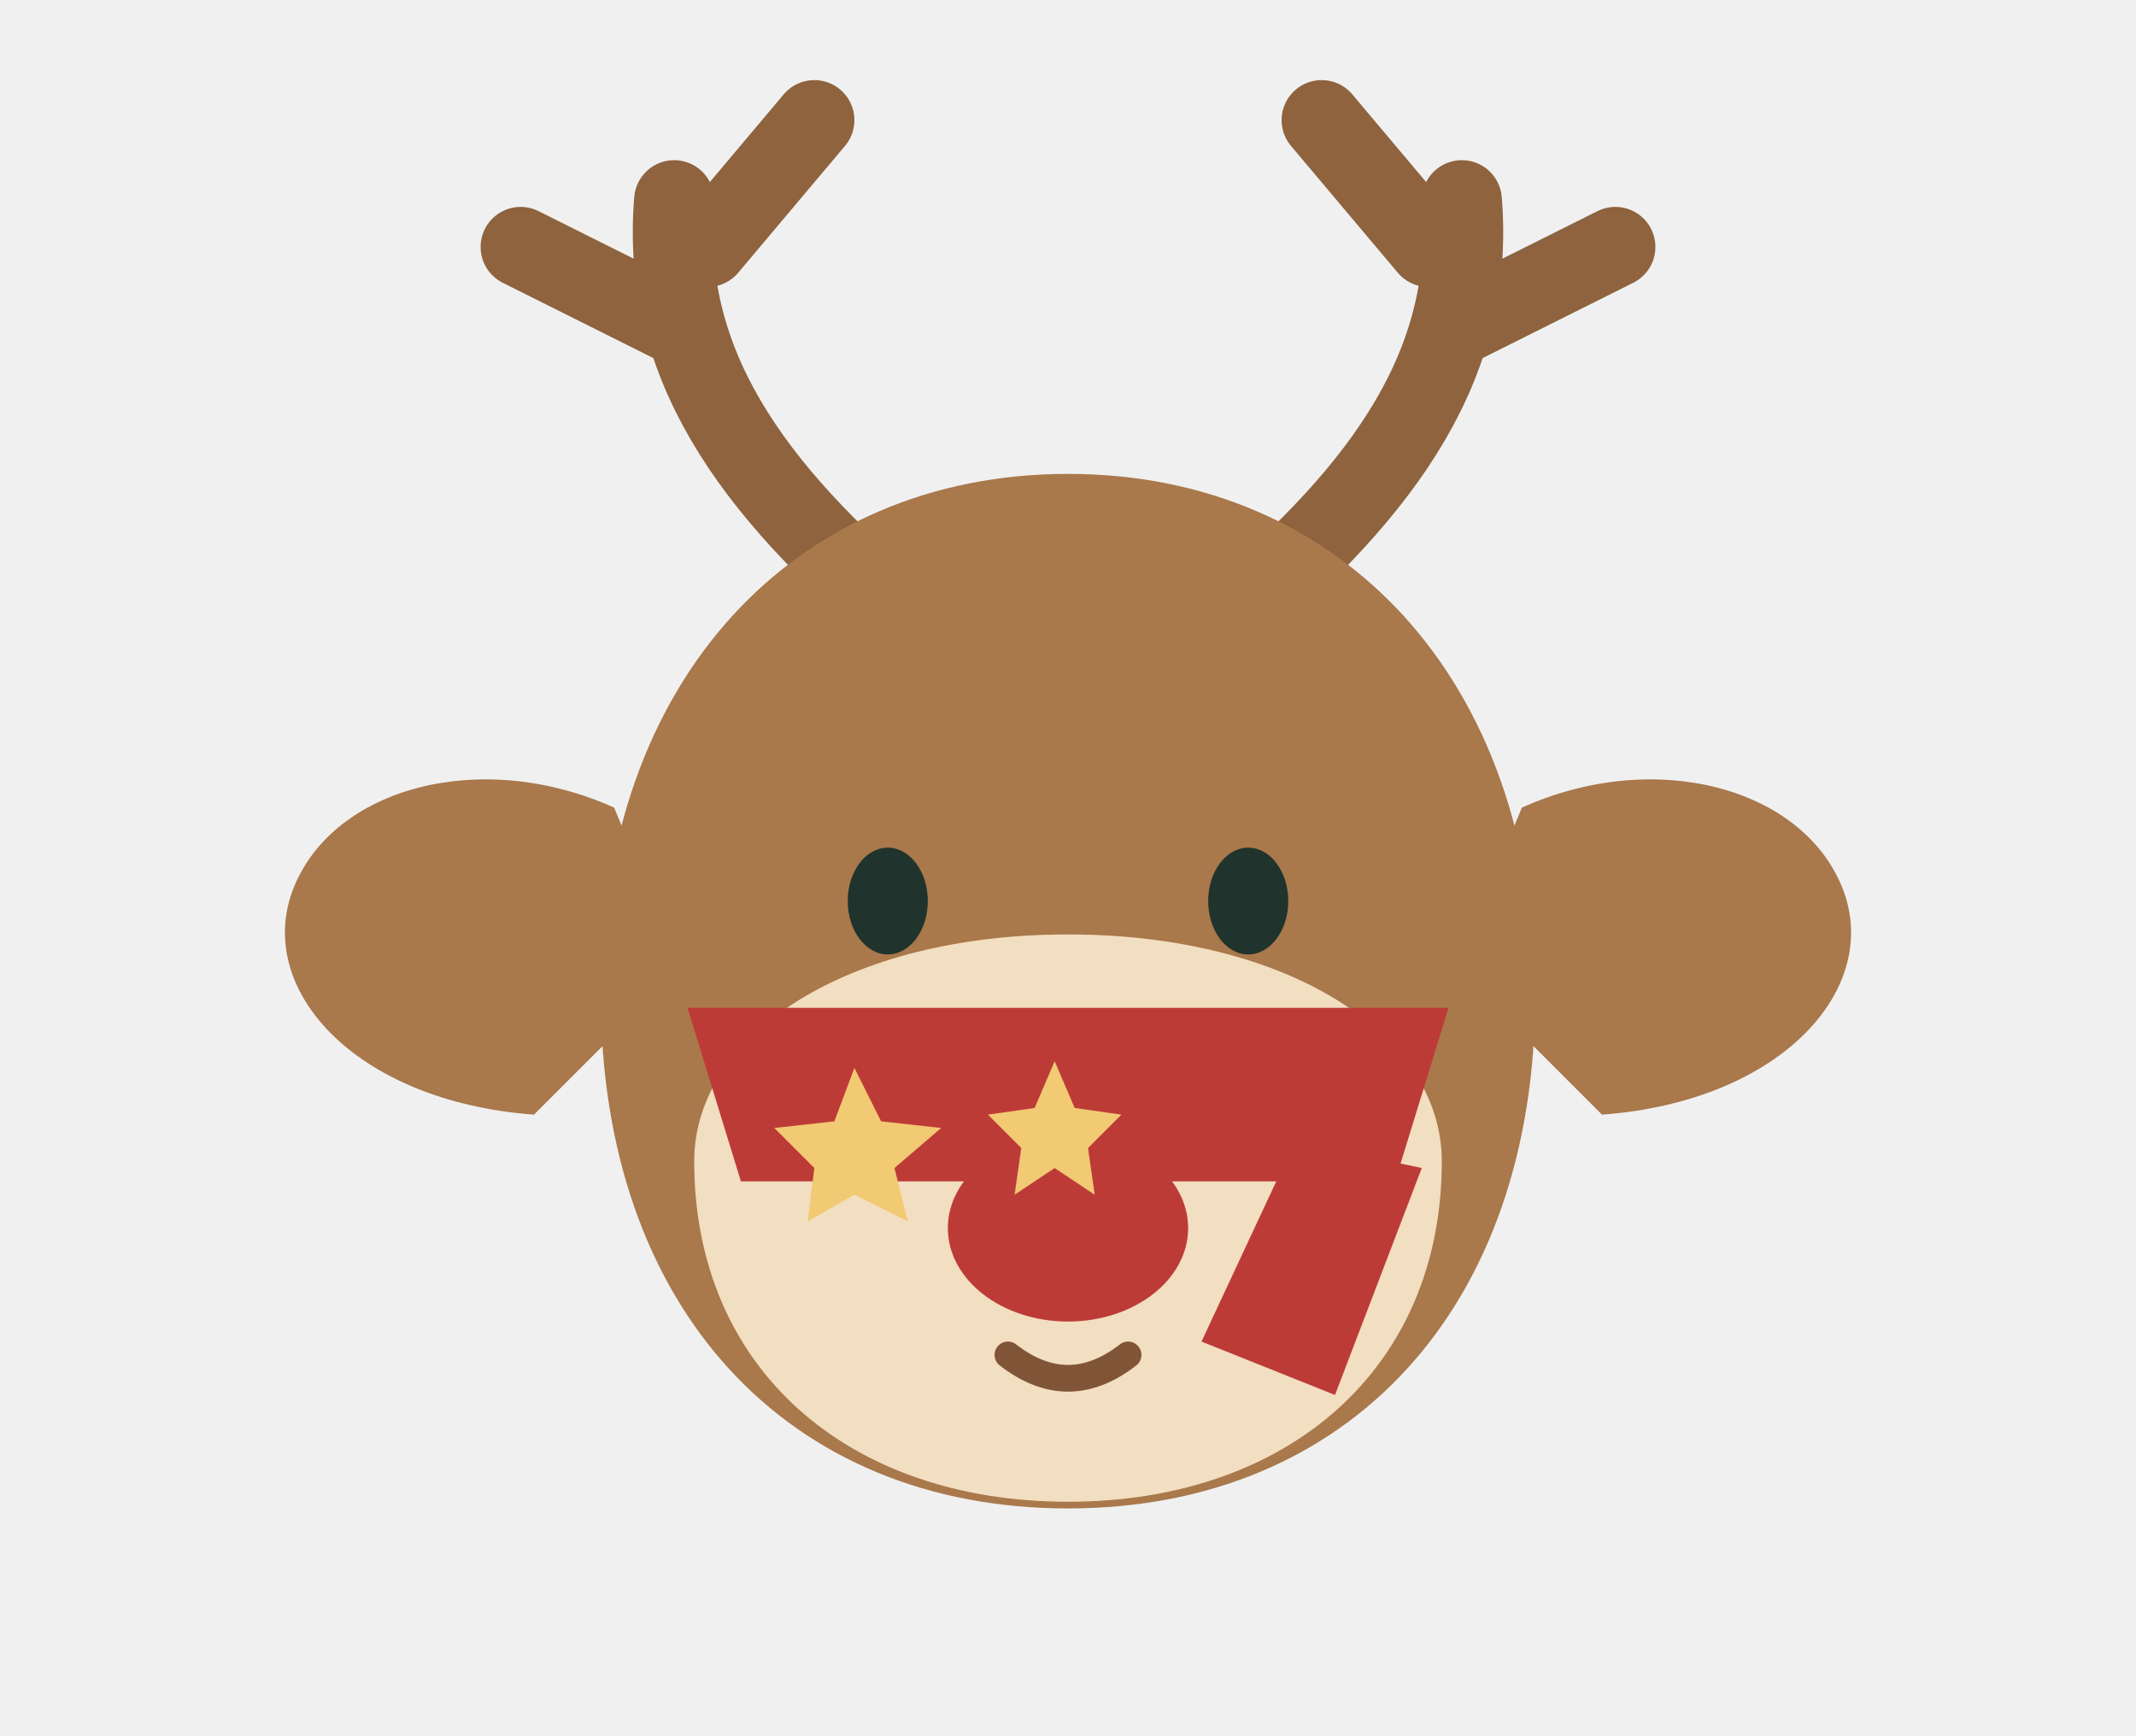
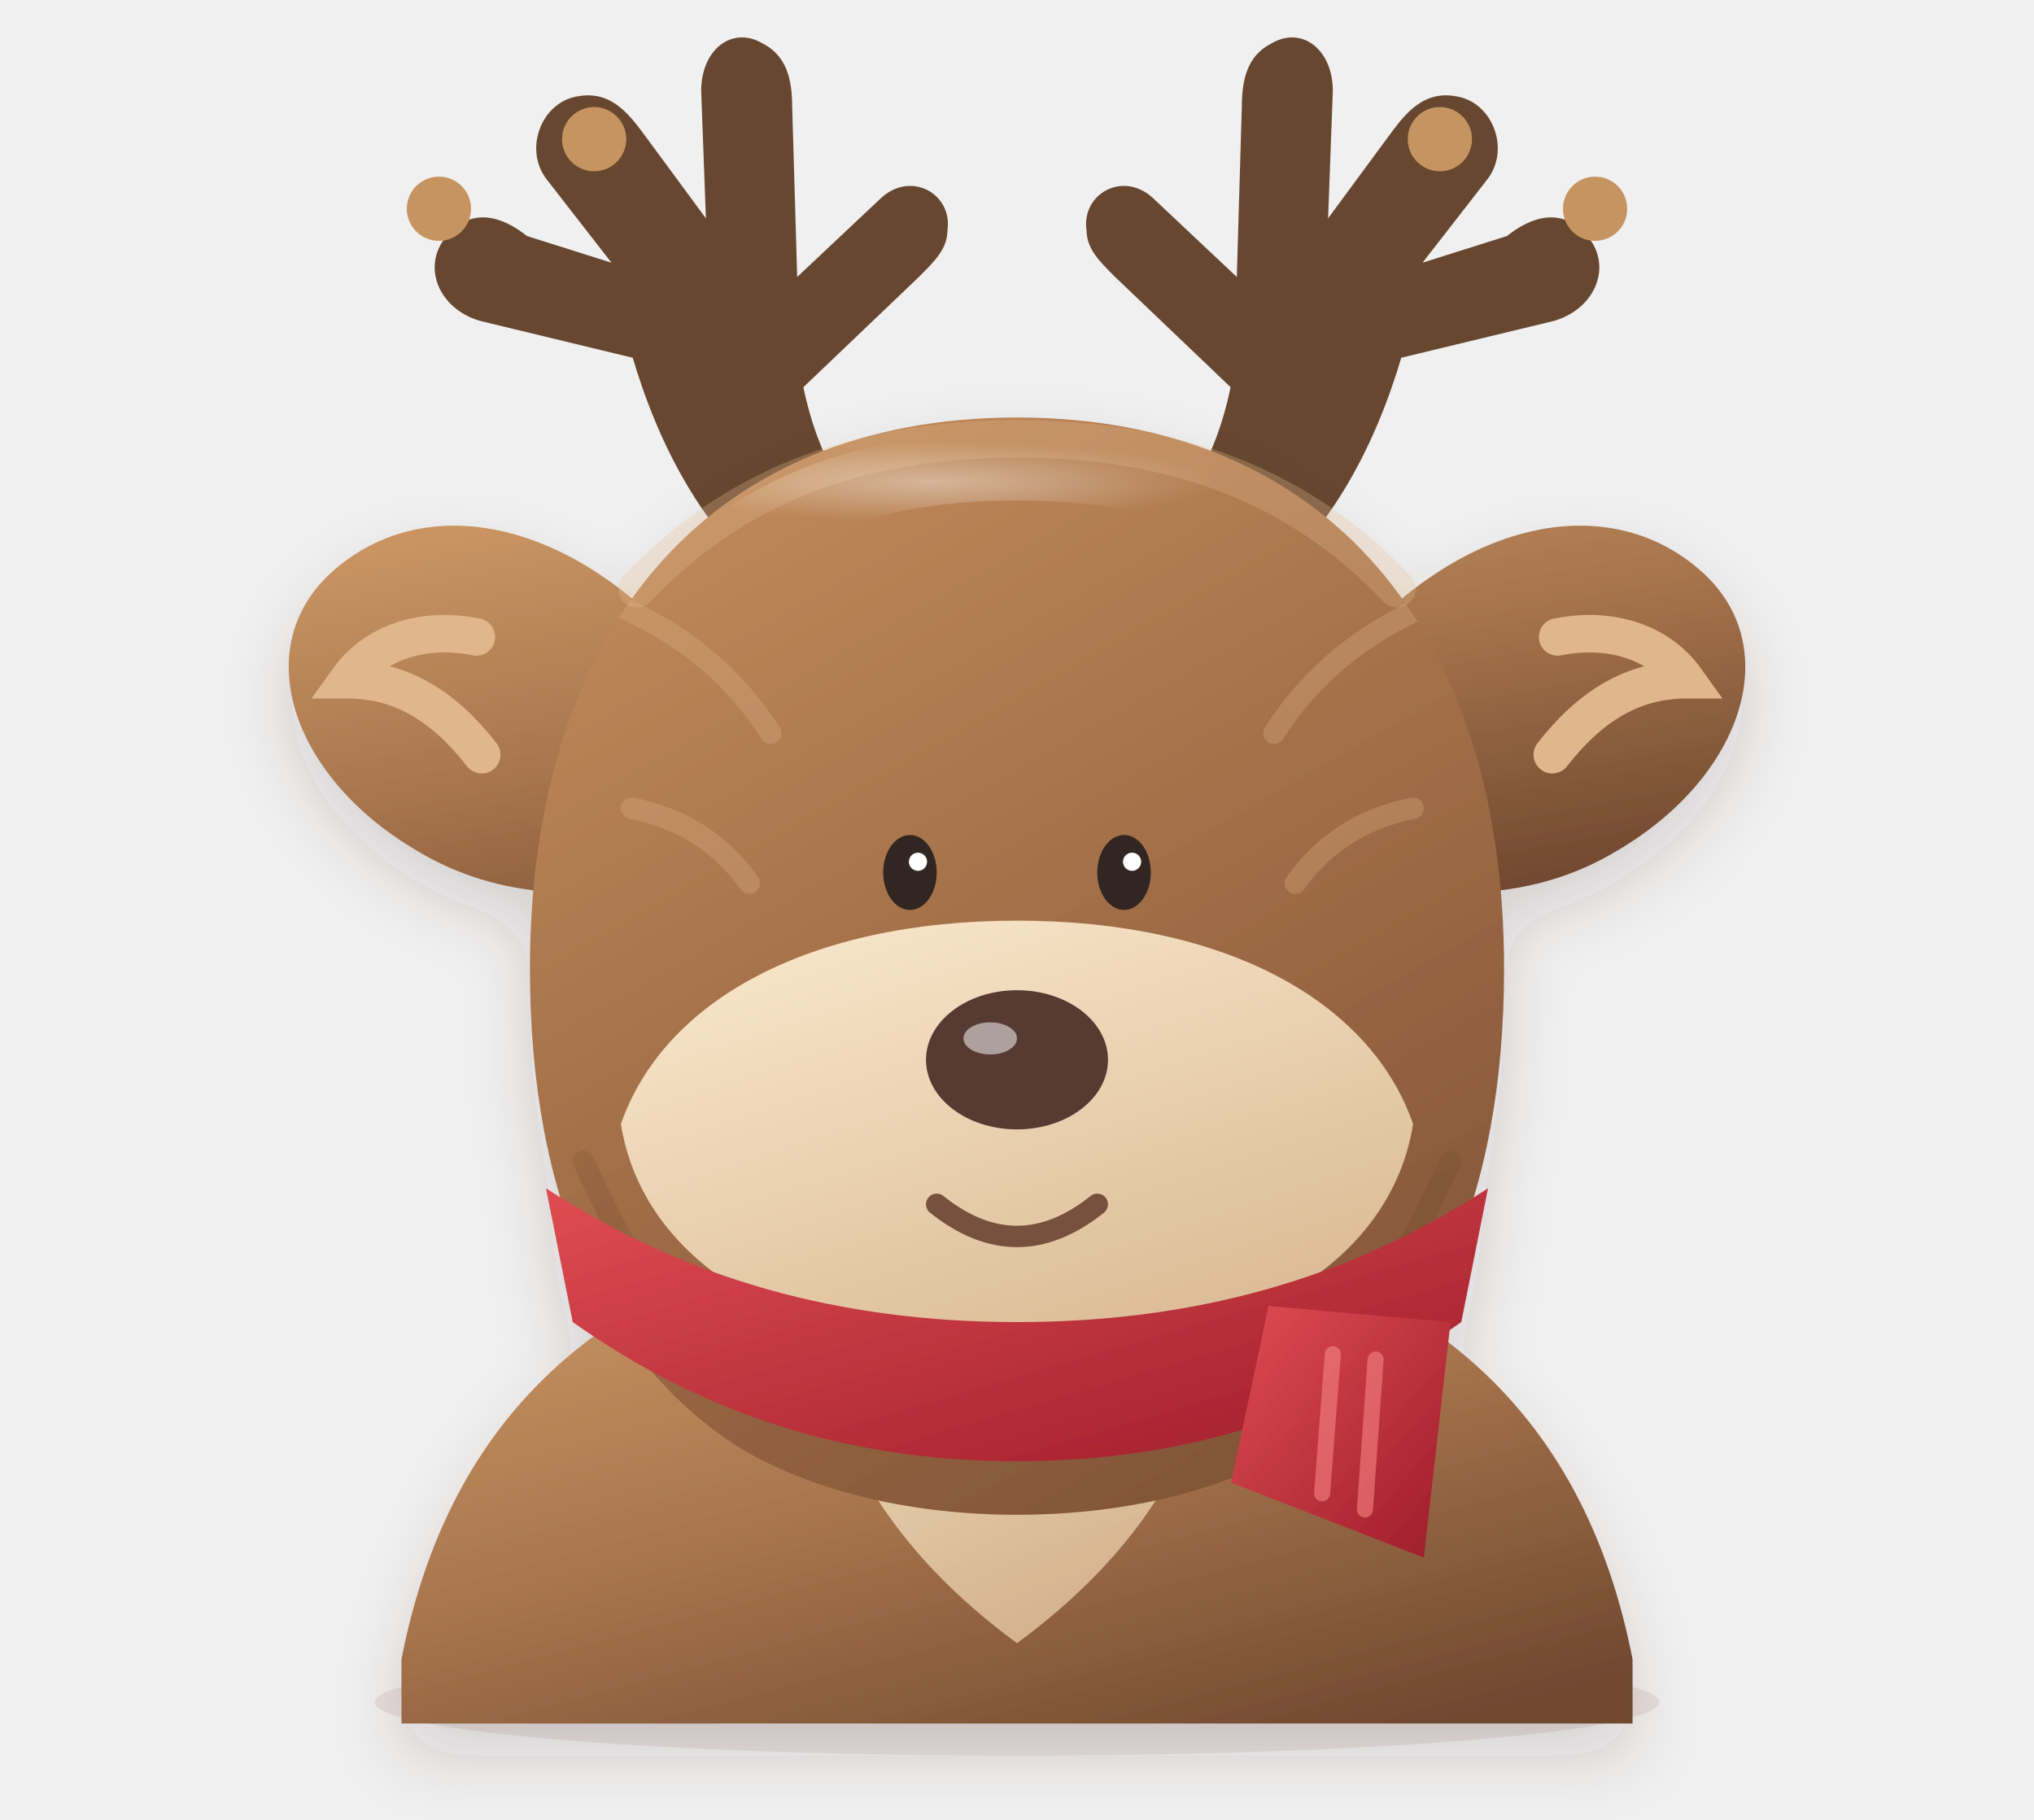
- <svg xmlns="http://www.w3.org/2000/svg" viewBox="0 0 320 260" role="img" aria-labelledby="title description">
-   <g fill="none" stroke="#8e633e" stroke-linecap="round" stroke-linejoin="round" stroke-width="12">
-     <path d="M136 93c-24-20-37-39-35-63m1 19L78 37m28 0 16-19" />
-     <path d="M184 93c24-20 37-39 35-63m-1 19 24-12m-28 0-16-19" />
+ <svg xmlns="http://www.w3.org/2000/svg" viewBox="0 0 380 340" role="img" aria-labelledby="title description">
+   <defs>
+     <linearGradient id="fur" x1=".15" y1="0" x2=".85" y2="1">
+       <stop offset="0" stop-color="#c99462" />
+       <stop offset=".46" stop-color="#a8754d" />
+       <stop offset="1" stop-color="#70482f" />
+     </linearGradient>
+     <linearGradient id="face" x1=".24" y1="0" x2=".75" y2="1">
+       <stop offset="0" stop-color="#c18a59" />
+       <stop offset=".58" stop-color="#9c6945" />
+       <stop offset="1" stop-color="#805437" />
+     </linearGradient>
+     <linearGradient id="muzzle" x1=".2" y1="0" x2=".8" y2="1">
+       <stop offset="0" stop-color="#f8e6ca" />
+       <stop offset="1" stop-color="#d9b891" />
+     </linearGradient>
+     <linearGradient id="scarf" x1="0" y1="0" x2="1" y2="1">
+       <stop offset="0" stop-color="#df4c52" />
+       <stop offset="1" stop-color="#9d1c2a" />
+     </linearGradient>
+     <radialGradient id="shine" cx=".35" cy=".2">
+       <stop stop-color="#fff" stop-opacity=".4" />
+       <stop offset="1" stop-color="#fff" stop-opacity="0" />
+     </radialGradient>
+     <filter id="shadow" x="-25%" y="-25%" width="150%" height="165%">
+       <feDropShadow dx="0" dy="6" stdDeviation="6" flood-color="#563821" flood-opacity=".16" />
+     </filter>
+     <clipPath id="head-clip">
+       <path d="M190 78c-58 0-91 40-91 103 0 43 14 74 40 90 14 8 32 12 51 12s37-4 51-12c26-16 40-47 40-90 0-63-33-103-91-103z" />
+     </clipPath>
+   </defs>
+   <ellipse cx="190" cy="318" rx="120" ry="10" fill="#6c3e32" opacity=".1" />
+   <g fill="#67472f" stroke="#67472f" stroke-linecap="round" stroke-linejoin="round">
+     <path d="M145 109c-13-11-21-26-26-43l-29-7c-7-2-10-9-6-14 4-5 9-4 14 0l19 6-14-18c-4-5-1-13 5-14 5-1 8 2 11 6l14 19-1-27c0-7 5-11 10-8 4 2 5 6 5 11l1 34 17-16c5-5 12-1 11 5 0 3-2 5-5 8l-22 21c3 15 10 26 21 34z" stroke-width="2" />
+     <path d="M235 109c13-11 21-26 26-43l29-7c7-2 10-9 6-14-4-5-9-4-14 0l-19 6 14-18c4-5 1-13-5-14-5-1-8 2-11 6l-14 19 1-27c0-7-5-11-10-8-4 2-5 6-5 11l-1 34-17-16c-5-5-12-1-11 5 0 3 2 5 5 8l22 21c-3 15-10 26-21 34z" stroke-width="2" />
  </g>
-   <path d="M160 71c-41 0-70 31-70 78 0 47 28 77 70 77s70-30 70-77c0-47-29-78-70-78z" fill="#a9784b" />
-   <path d="M92 121c-20-9-42-3-48 12-6 15 9 32 36 34l22-22zm136 0c20-9 42-3 48 12 6 15-9 32-36 34l-22-22z" fill="#a9784b" />
-   <path d="M104 174c0 31 23 51 56 51s56-20 56-51c0-19-23-34-56-34s-56 15-56 34z" fill="#f2dec0" />
-   <ellipse cx="160" cy="184" rx="18" ry="14" fill="#bd3b37" />
-   <ellipse cx="133" cy="135" rx="6" ry="8" fill="#20342d" />
-   <ellipse cx="187" cy="135" rx="6" ry="8" fill="#20342d" />
-   <path d="M151 203q9 7 18 0" fill="none" stroke="#805437" stroke-linecap="round" stroke-width="4" />
-   <path d="M103 151h114l-8 26H111z" fill="#bd3b37" />
-   <path d="m194 171 19 4-13 34-20-8z" fill="#bd3b37" />
-   <g fill="#f1ca73">
-     <path d="m128 160 4 8 9 1-7 6 2 8-8-4-7 4 1-8-6-6 9-1z" />
-     <path d="m158 159 3 7 7 1-5 5 1 7-6-4-6 4 1-7-5-5 7-1z" />
+   <g fill="#c69461">
+     <circle cx="111" cy="26" r="6" />
+     <circle cx="82" cy="39" r="6" />
+     <circle cx="269" cy="26" r="6" />
+     <circle cx="298" cy="39" r="6" />
+   </g>
+   <g filter="url(#shadow)">
+     <path d="M75 310c8-41 32-65 68-76l47 22 47-22c36 11 60 35 68 76v12H75z" fill="url(#fur)" />
+     <path d="M149 239c5 31 18 51 41 68 23-17 36-37 41-68l-41 18z" fill="url(#muzzle)" opacity=".88" />
+     <path d="M130 124c-21-26-49-33-67-18-17 14-9 39 15 53 15 9 33 10 54 4zm120 0c21-26 49-33 67-18 17 14 9 39-15 53-15 9-33 10-54 4z" fill="url(#fur)" />
+     <path d="M89 119c-10-2-19 1-24 8 10 0 18 5 25 14m201-22c10-2 19 1 24 8-10 0-18 5-25 14" fill="none" stroke="#e1b68d" stroke-linecap="round" stroke-width="7" />
+     <path d="M190 78c-58 0-91 40-91 103 0 43 14 74 40 90 14 8 32 12 51 12s37-4 51-12c26-16 40-47 40-90 0-63-33-103-91-103z" fill="url(#face)" />
+     <path d="M119 110c18-19 41-28 71-28s53 9 71 28" fill="none" stroke="#e2bb8f" stroke-linecap="round" stroke-opacity=".28" stroke-width="7" />
+     <g clip-path="url(#head-clip)" fill="none" stroke-linecap="round">
+       <path d="M115 113c12 5 22 13 29 24m-26 14c10 2 17 7 22 14m127-52c-12 5-22 13-29 24m26 14c-10 2-17 7-22 14" stroke="#e0b68a" stroke-opacity=".3" stroke-width="4" />
+       <path d="M109 217c8 17 14 29 27 37m135-37c-8 17-14 29-27 37" stroke="#70482f" stroke-opacity=".23" stroke-width="4" />
+     </g>
+     <ellipse cx="170" cy="163" rx="5" ry="7" fill="#302520" />
+     <ellipse cx="210" cy="163" rx="5" ry="7" fill="#302520" />
+     <circle cx="171.5" cy="161" r="1.7" fill="#fff" />
+     <circle cx="211.5" cy="161" r="1.7" fill="#fff" />
+     <path d="M190 178c-4 9-11 20-8 26 2 5 10 6 17 2" fill="none" stroke="#79513d" stroke-linecap="round" stroke-linejoin="round" stroke-width="5" />
+     <path d="M116 210c8-23 35-38 74-38s66 15 74 38c-4 25-30 43-74 43s-70-18-74-43z" fill="url(#muzzle)" />
+     <ellipse cx="190" cy="198" rx="17" ry="13" fill="#553a32" />
+     <ellipse cx="185" cy="194" rx="5" ry="3" fill="#fff" fill-opacity=".52" />
+     <path d="M175 225q15 12 30 0" fill="none" stroke="#77513c" stroke-linecap="round" stroke-width="4" />
+     <path d="M102 222c26 17 55 25 88 25s62-8 88-25l-5 25c-24 17-51 26-83 26s-59-9-83-26z" fill="url(#scarf)" />
+     <path d="m237 244 34 3-5 44-36-14z" fill="url(#scarf)" />
+     <path d="M249 253 247 279m10-25-2 28" stroke="#f27f7d" stroke-linecap="round" stroke-opacity=".65" stroke-width="3" />
+     <path d="M137 102c14-10 31-15 53-15s39 5 53 15" fill="none" stroke="url(#shine)" stroke-linecap="round" stroke-width="13" />
  </g>
</svg>
